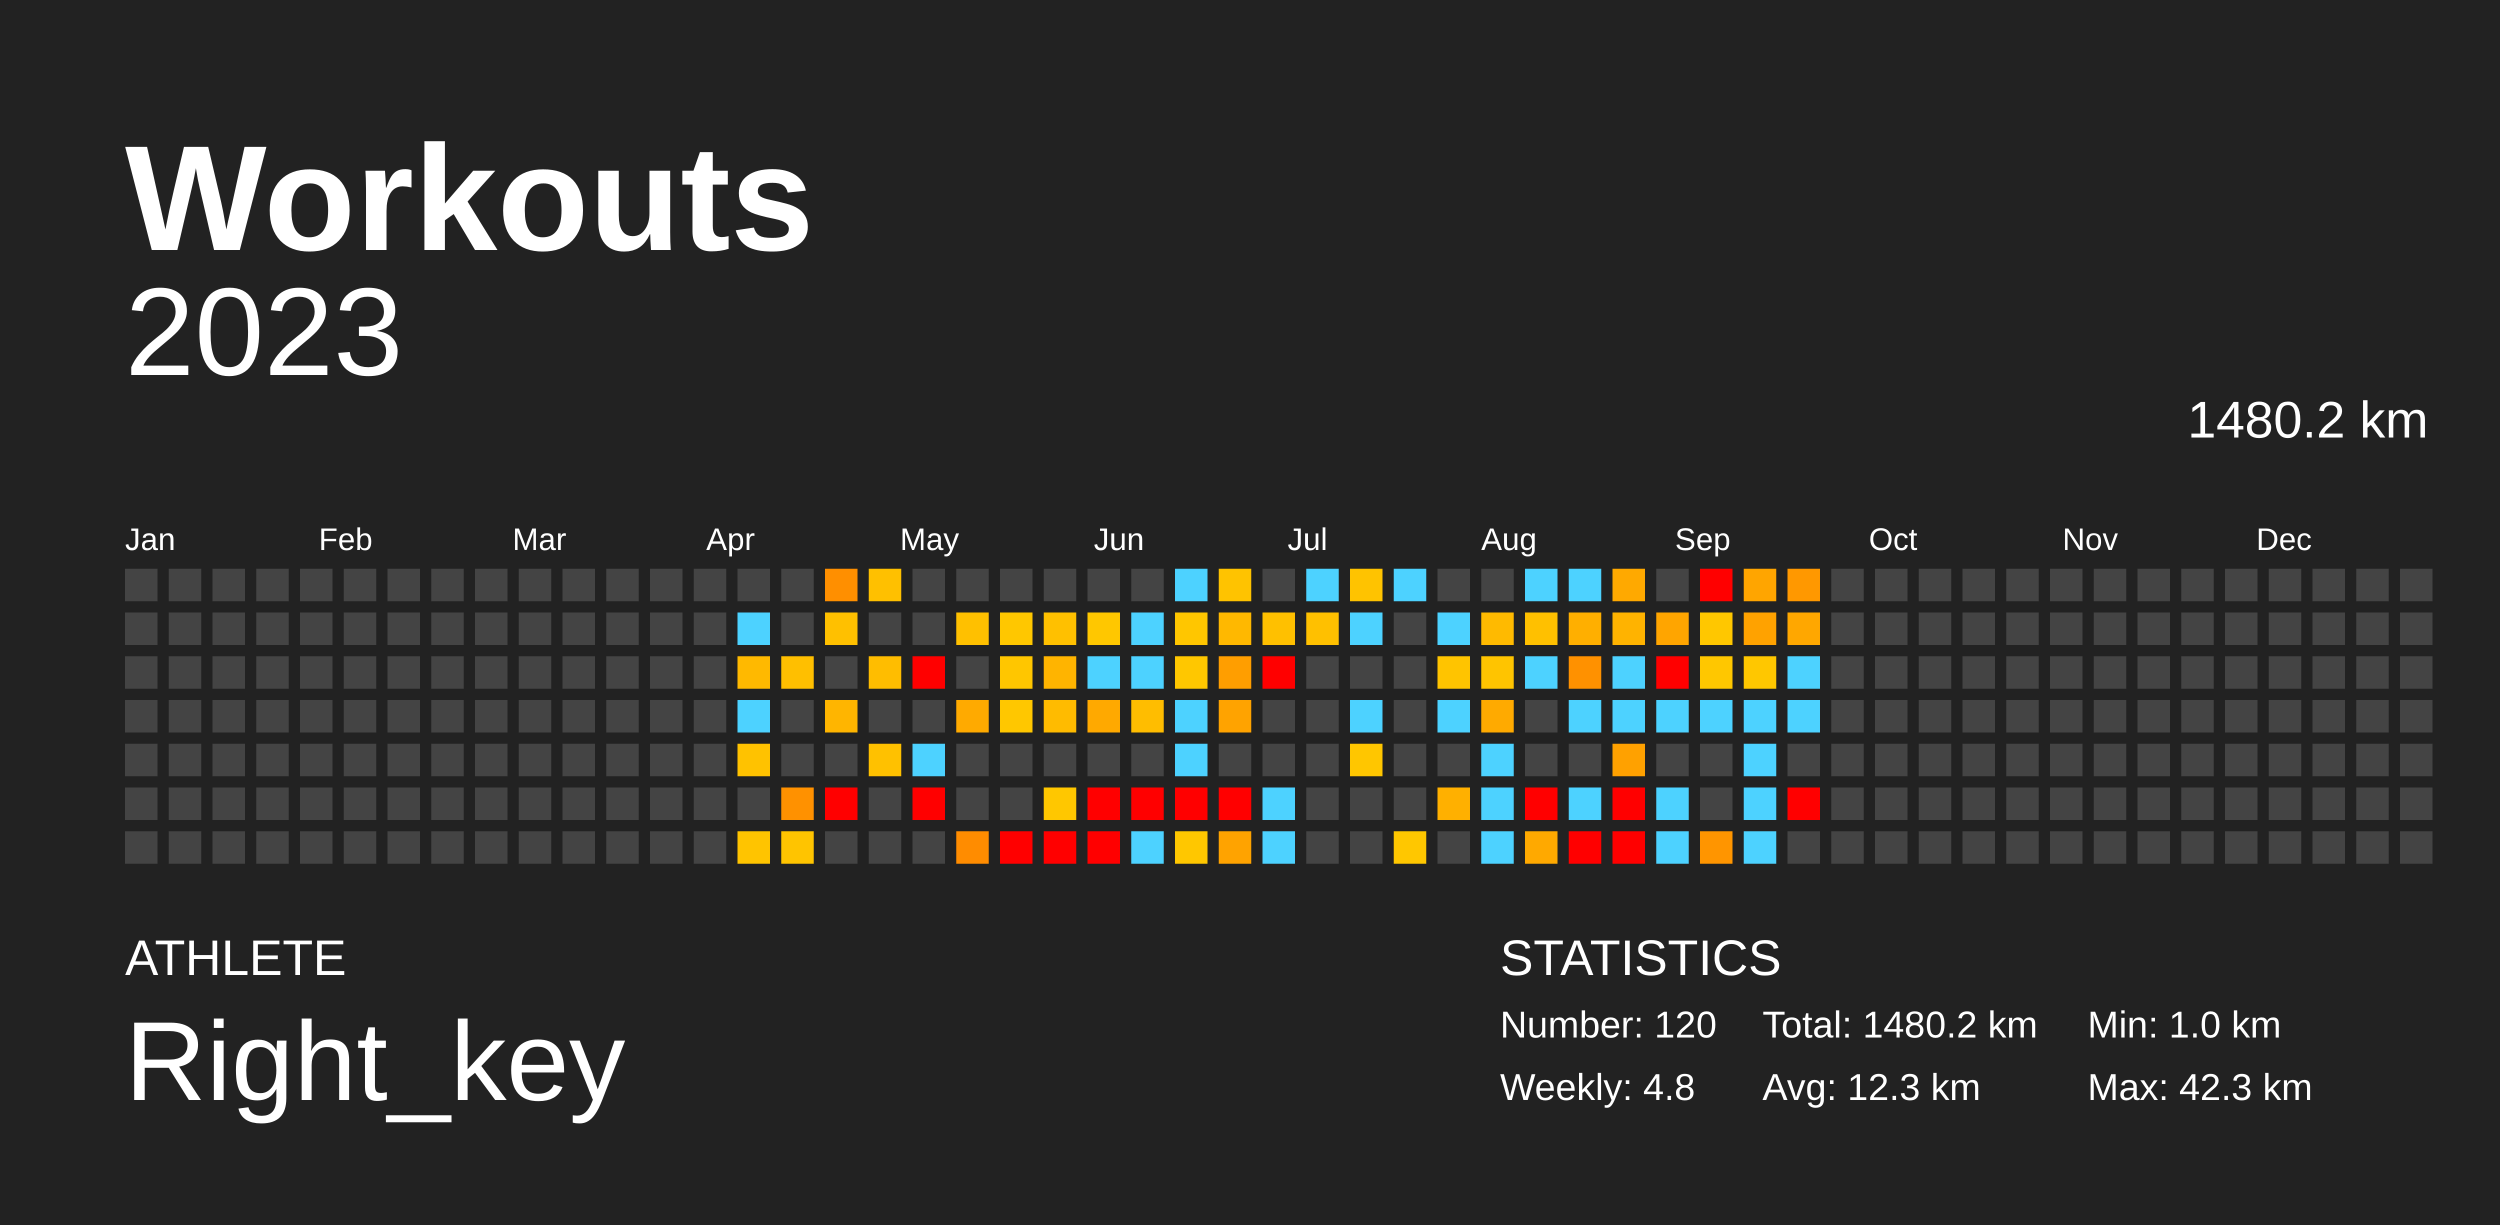
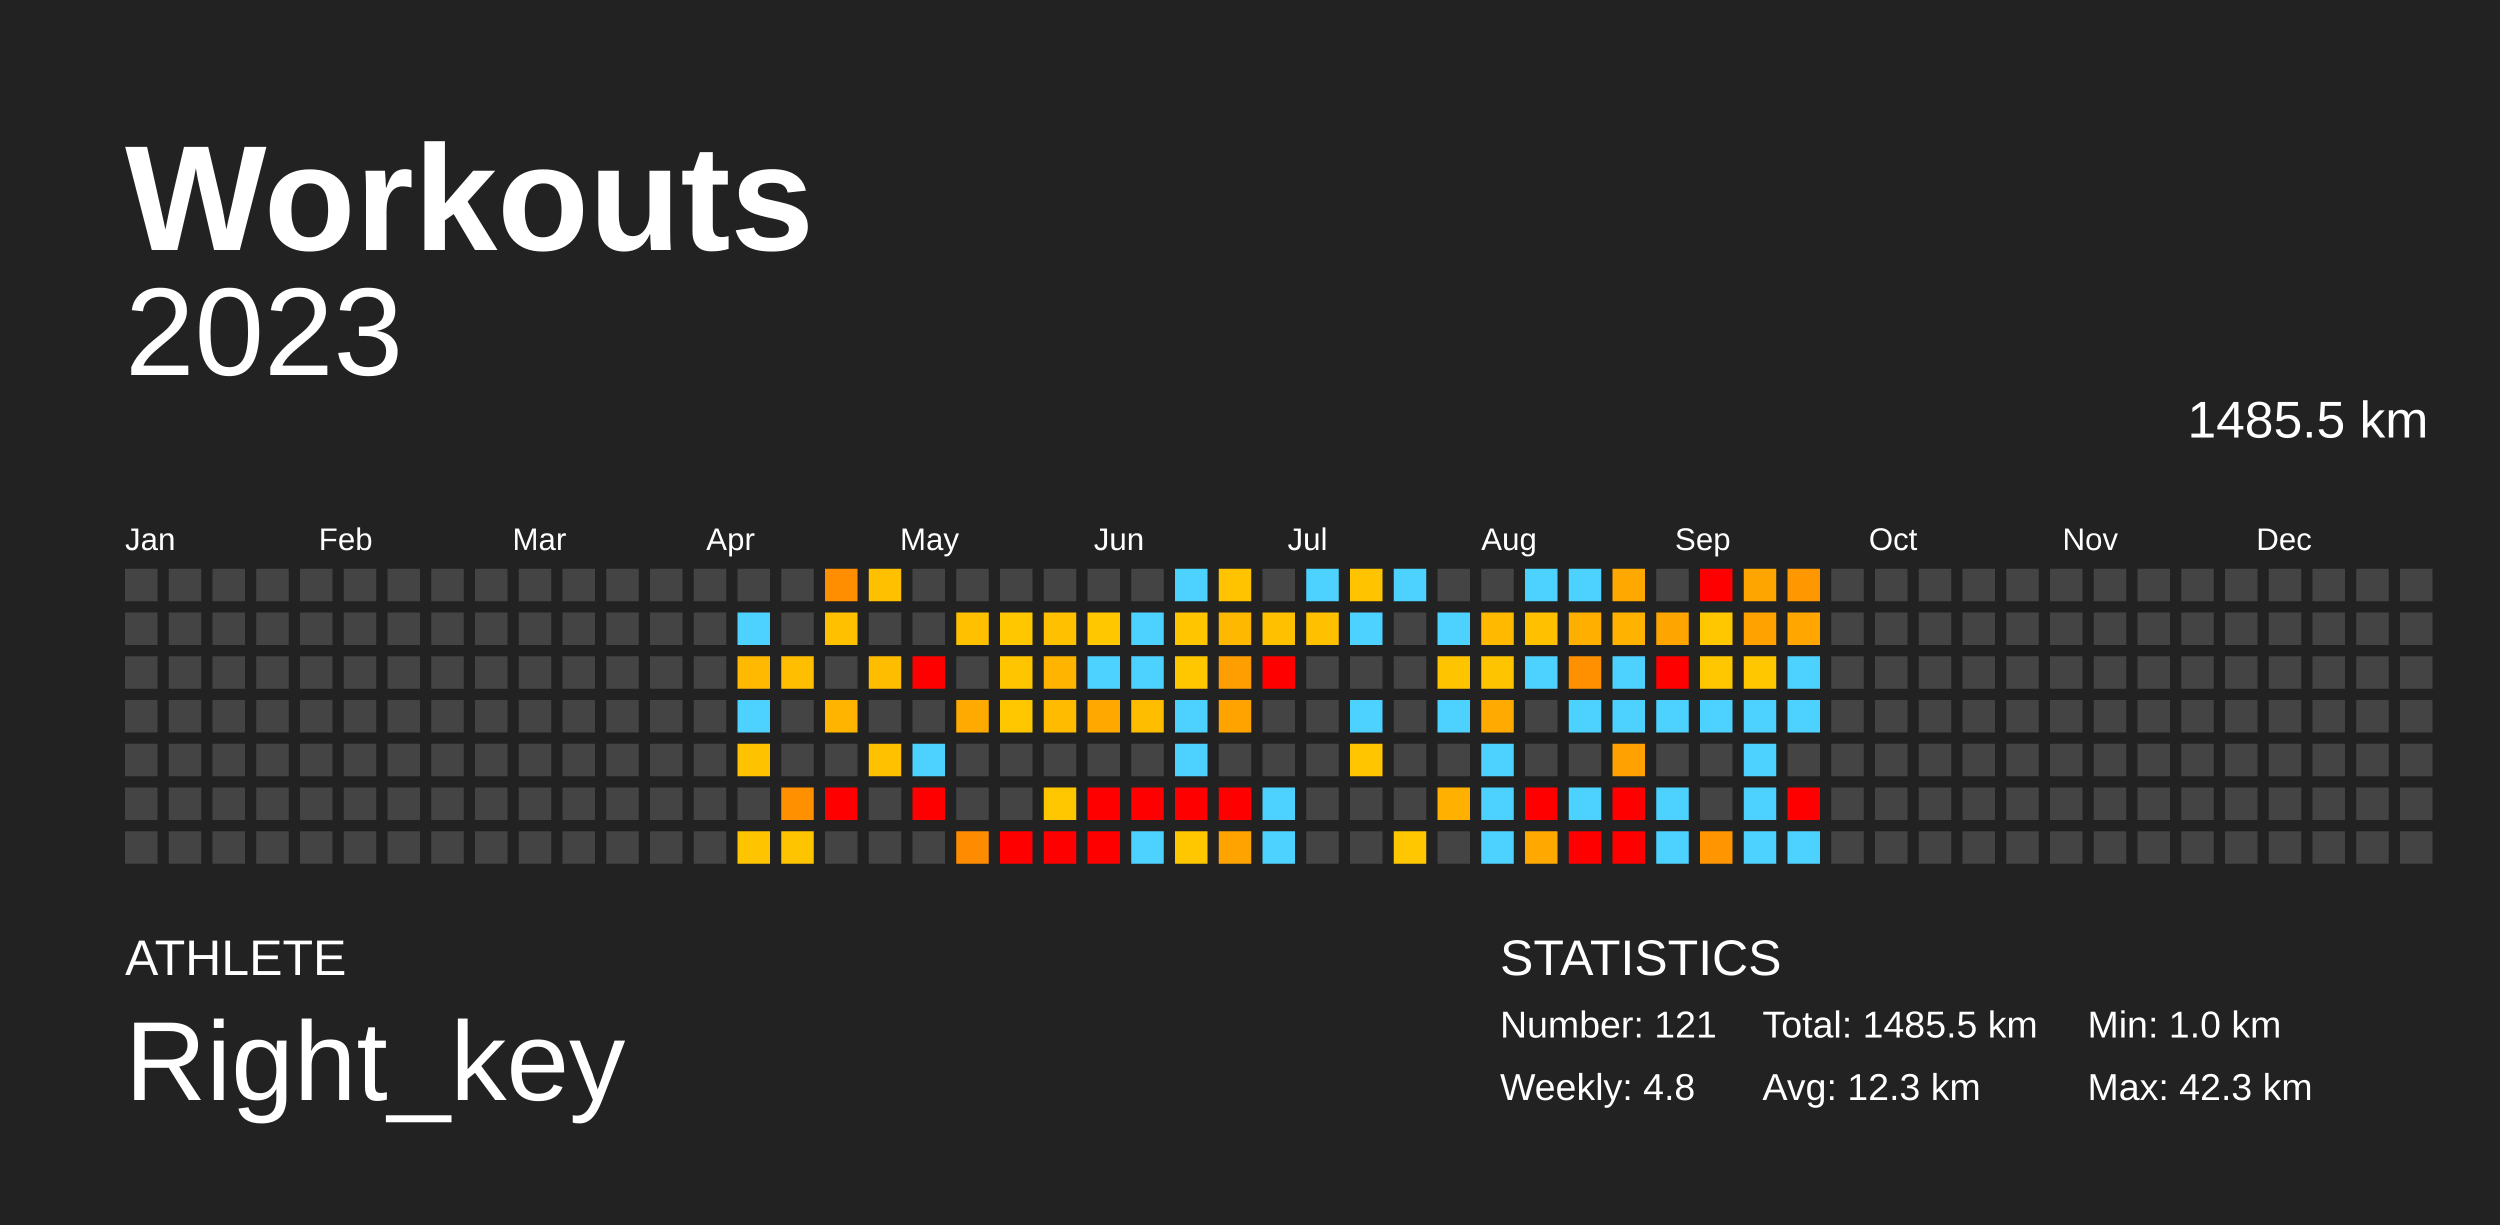
<svg xmlns="http://www.w3.org/2000/svg" baseProfile="full" height="98mm" version="1.1" viewBox="0,0,200,98" width="200mm">
  <defs />
  <rect fill="#222222" height="98" width="200" x="0" y="0" />
  <text fill="#FFFFFF" style="font-size:12px; font-family:Arial; font-weight:bold;" x="10" y="20">Workouts</text>
  <text fill="#FFFFFF" style="font-size:4px; font-family:Arial" x="10" y="78">ATHLETE</text>
  <text fill="#FFFFFF" style="font-size:9px; font-family:Arial" x="10" y="88">Right_key</text>
  <text fill="#FFFFFF" style="font-size:4px; font-family:Arial" x="120" y="78">STATISTICS</text>
-   <text fill="#FFFFFF" style="font-size:3px; font-family:Arial" x="120" y="83">Number: 120</text>
+   <text fill="#FFFFFF" style="font-size:3px; font-family:Arial" x="120" y="83">Number: 121</text>
  <text fill="#FFFFFF" style="font-size:3px; font-family:Arial" x="120" y="88">Weekly: 4.8</text>
-   <text fill="#FFFFFF" style="font-size:3px; font-family:Arial" x="141" y="83">Total: 1480.2 km</text>
+   <text fill="#FFFFFF" style="font-size:3px; font-family:Arial" x="141" y="83">Total: 1485.5 km</text>
  <text fill="#FFFFFF" style="font-size:3px; font-family:Arial" x="141" y="88">Avg: 12.3 km</text>
  <text fill="#FFFFFF" style="font-size:3px; font-family:Arial" x="167" y="83">Min: 1.0 km</text>
  <text fill="#FFFFFF" style="font-size:3px; font-family:Arial" x="167" y="88">Max: 42.3 km</text>
  <text alignment-baseline="hanging" fill="#FFFFFF" style="font-size:10.0px; font-family:Arial;" x="10" y="30">2023</text>
-   <text alignment-baseline="hanging" fill="#FFFFFF" style="font-size:4.125px; font-family:Arial;" x="175" y="35">1480.2 km</text>
+   <text alignment-baseline="hanging" fill="#FFFFFF" style="font-size:4.125px; font-family:Arial;" x="175" y="35">1485.5 km</text>
  <text fill="#FFFFFF" style="font-size:2.5px; font-family:Arial" x="10.0" y="44">Jan</text>
  <text fill="#FFFFFF" style="font-size:2.5px; font-family:Arial" x="25.5" y="44">Feb</text>
  <text fill="#FFFFFF" style="font-size:2.5px; font-family:Arial" x="41.0" y="44">Mar</text>
  <text fill="#FFFFFF" style="font-size:2.5px; font-family:Arial" x="56.5" y="44">Apr</text>
  <text fill="#FFFFFF" style="font-size:2.5px; font-family:Arial" x="72.0" y="44">May</text>
  <text fill="#FFFFFF" style="font-size:2.5px; font-family:Arial" x="87.5" y="44">Jun</text>
  <text fill="#FFFFFF" style="font-size:2.5px; font-family:Arial" x="103.0" y="44">Jul</text>
  <text fill="#FFFFFF" style="font-size:2.5px; font-family:Arial" x="118.5" y="44">Aug</text>
  <text fill="#FFFFFF" style="font-size:2.5px; font-family:Arial" x="134.0" y="44">Sep</text>
  <text fill="#FFFFFF" style="font-size:2.5px; font-family:Arial" x="149.5" y="44">Oct</text>
  <text fill="#FFFFFF" style="font-size:2.5px; font-family:Arial" x="165.0" y="44">Nov</text>
  <text fill="#FFFFFF" style="font-size:2.5px; font-family:Arial" x="180.5" y="44">Dec</text>
  <rect fill="#444444" height="2.6" width="2.6" x="10.0" y="45.5" />
  <rect fill="#444444" height="2.6" width="2.6" x="10.0" y="49.0" />
  <rect fill="#444444" height="2.6" width="2.6" x="10.0" y="52.5" />
  <rect fill="#444444" height="2.6" width="2.6" x="10.0" y="56.0" />
  <rect fill="#444444" height="2.6" width="2.6" x="10.0" y="59.5" />
  <rect fill="#444444" height="2.6" width="2.6" x="10.0" y="63.0" />
  <rect fill="#444444" height="2.6" width="2.6" x="10.0" y="66.5" />
  <rect fill="#444444" height="2.6" width="2.6" x="13.5" y="45.5" />
  <rect fill="#444444" height="2.6" width="2.6" x="13.5" y="49.0" />
  <rect fill="#444444" height="2.6" width="2.6" x="13.5" y="52.5" />
  <rect fill="#444444" height="2.6" width="2.6" x="13.5" y="56.0" />
  <rect fill="#444444" height="2.6" width="2.6" x="13.5" y="59.5" />
  <rect fill="#444444" height="2.6" width="2.6" x="13.5" y="63.0" />
  <rect fill="#444444" height="2.6" width="2.6" x="13.5" y="66.5" />
  <rect fill="#444444" height="2.6" width="2.6" x="17.0" y="45.5" />
  <rect fill="#444444" height="2.6" width="2.6" x="17.0" y="49.0" />
  <rect fill="#444444" height="2.6" width="2.6" x="17.0" y="52.5" />
  <rect fill="#444444" height="2.6" width="2.6" x="17.0" y="56.0" />
  <rect fill="#444444" height="2.6" width="2.6" x="17.0" y="59.5" />
  <rect fill="#444444" height="2.6" width="2.6" x="17.0" y="63.0" />
  <rect fill="#444444" height="2.6" width="2.6" x="17.0" y="66.5" />
  <rect fill="#444444" height="2.6" width="2.6" x="20.5" y="45.5" />
  <rect fill="#444444" height="2.6" width="2.6" x="20.5" y="49.0" />
  <rect fill="#444444" height="2.6" width="2.6" x="20.5" y="52.5" />
  <rect fill="#444444" height="2.6" width="2.6" x="20.5" y="56.0" />
  <rect fill="#444444" height="2.6" width="2.6" x="20.5" y="59.5" />
  <rect fill="#444444" height="2.6" width="2.6" x="20.5" y="63.0" />
  <rect fill="#444444" height="2.6" width="2.6" x="20.5" y="66.5" />
  <rect fill="#444444" height="2.6" width="2.6" x="24.0" y="45.5" />
  <rect fill="#444444" height="2.6" width="2.6" x="24.0" y="49.0" />
  <rect fill="#444444" height="2.6" width="2.6" x="24.0" y="52.5" />
  <rect fill="#444444" height="2.6" width="2.6" x="24.0" y="56.0" />
  <rect fill="#444444" height="2.6" width="2.6" x="24.0" y="59.5" />
  <rect fill="#444444" height="2.6" width="2.6" x="24.0" y="63.0" />
  <rect fill="#444444" height="2.6" width="2.6" x="24.0" y="66.5" />
  <rect fill="#444444" height="2.6" width="2.6" x="27.5" y="45.5" />
  <rect fill="#444444" height="2.6" width="2.6" x="27.5" y="49.0" />
  <rect fill="#444444" height="2.6" width="2.6" x="27.5" y="52.5" />
  <rect fill="#444444" height="2.6" width="2.6" x="27.5" y="56.0" />
  <rect fill="#444444" height="2.6" width="2.6" x="27.5" y="59.5" />
  <rect fill="#444444" height="2.6" width="2.6" x="27.5" y="63.0" />
  <rect fill="#444444" height="2.6" width="2.6" x="27.5" y="66.5" />
  <rect fill="#444444" height="2.6" width="2.6" x="31.0" y="45.5" />
  <rect fill="#444444" height="2.6" width="2.6" x="31.0" y="49.0" />
  <rect fill="#444444" height="2.6" width="2.6" x="31.0" y="52.5" />
  <rect fill="#444444" height="2.6" width="2.6" x="31.0" y="56.0" />
  <rect fill="#444444" height="2.6" width="2.6" x="31.0" y="59.5" />
  <rect fill="#444444" height="2.6" width="2.6" x="31.0" y="63.0" />
  <rect fill="#444444" height="2.6" width="2.6" x="31.0" y="66.5" />
  <rect fill="#444444" height="2.6" width="2.6" x="34.5" y="45.5" />
  <rect fill="#444444" height="2.6" width="2.6" x="34.5" y="49.0" />
  <rect fill="#444444" height="2.6" width="2.6" x="34.5" y="52.5" />
  <rect fill="#444444" height="2.6" width="2.6" x="34.5" y="56.0" />
  <rect fill="#444444" height="2.6" width="2.6" x="34.5" y="59.5" />
  <rect fill="#444444" height="2.6" width="2.6" x="34.5" y="63.0" />
  <rect fill="#444444" height="2.6" width="2.6" x="34.5" y="66.5" />
  <rect fill="#444444" height="2.6" width="2.6" x="38.0" y="45.5" />
  <rect fill="#444444" height="2.6" width="2.6" x="38.0" y="49.0" />
  <rect fill="#444444" height="2.6" width="2.6" x="38.0" y="52.5" />
  <rect fill="#444444" height="2.6" width="2.6" x="38.0" y="56.0" />
  <rect fill="#444444" height="2.6" width="2.6" x="38.0" y="59.5" />
  <rect fill="#444444" height="2.6" width="2.6" x="38.0" y="63.0" />
  <rect fill="#444444" height="2.6" width="2.6" x="38.0" y="66.5" />
  <rect fill="#444444" height="2.6" width="2.6" x="41.5" y="45.5" />
  <rect fill="#444444" height="2.6" width="2.6" x="41.5" y="49.0" />
  <rect fill="#444444" height="2.6" width="2.6" x="41.5" y="52.5" />
  <rect fill="#444444" height="2.6" width="2.6" x="41.5" y="56.0" />
  <rect fill="#444444" height="2.6" width="2.6" x="41.5" y="59.5" />
  <rect fill="#444444" height="2.6" width="2.6" x="41.5" y="63.0" />
  <rect fill="#444444" height="2.6" width="2.6" x="41.5" y="66.5" />
  <rect fill="#444444" height="2.6" width="2.6" x="45.0" y="45.5" />
  <rect fill="#444444" height="2.6" width="2.6" x="45.0" y="49.0" />
  <rect fill="#444444" height="2.6" width="2.6" x="45.0" y="52.5" />
  <rect fill="#444444" height="2.6" width="2.6" x="45.0" y="56.0" />
  <rect fill="#444444" height="2.6" width="2.6" x="45.0" y="59.5" />
  <rect fill="#444444" height="2.6" width="2.6" x="45.0" y="63.0" />
  <rect fill="#444444" height="2.6" width="2.6" x="45.0" y="66.5" />
  <rect fill="#444444" height="2.6" width="2.6" x="48.5" y="45.5" />
  <rect fill="#444444" height="2.6" width="2.6" x="48.5" y="49.0" />
  <rect fill="#444444" height="2.6" width="2.6" x="48.5" y="52.5" />
  <rect fill="#444444" height="2.6" width="2.6" x="48.5" y="56.0" />
  <rect fill="#444444" height="2.6" width="2.6" x="48.5" y="59.5" />
  <rect fill="#444444" height="2.6" width="2.6" x="48.5" y="63.0" />
  <rect fill="#444444" height="2.6" width="2.6" x="48.5" y="66.5" />
  <rect fill="#444444" height="2.6" width="2.6" x="52.0" y="45.5" />
  <rect fill="#444444" height="2.6" width="2.6" x="52.0" y="49.0" />
  <rect fill="#444444" height="2.6" width="2.6" x="52.0" y="52.5" />
  <rect fill="#444444" height="2.6" width="2.6" x="52.0" y="56.0" />
  <rect fill="#444444" height="2.6" width="2.6" x="52.0" y="59.5" />
  <rect fill="#444444" height="2.6" width="2.6" x="52.0" y="63.0" />
  <rect fill="#444444" height="2.6" width="2.6" x="52.0" y="66.5" />
  <rect fill="#444444" height="2.6" width="2.6" x="55.5" y="45.5" />
  <rect fill="#444444" height="2.6" width="2.6" x="55.5" y="49.0" />
  <rect fill="#444444" height="2.6" width="2.6" x="55.5" y="52.5" />
  <rect fill="#444444" height="2.6" width="2.6" x="55.5" y="56.0" />
  <rect fill="#444444" height="2.6" width="2.6" x="55.5" y="59.5" />
  <rect fill="#444444" height="2.6" width="2.6" x="55.5" y="63.0" />
  <rect fill="#444444" height="2.6" width="2.6" x="55.5" y="66.5" />
  <rect fill="#444444" height="2.6" width="2.6" x="59.0" y="45.5" />
  <rect fill="#4dd2ff" height="2.6" width="2.6" x="59.0" y="49.0" />
  <rect fill="#ffb900" height="2.6" width="2.6" x="59.0" y="52.5" />
  <rect fill="#4dd2ff" height="2.6" width="2.6" x="59.0" y="56.0" />
  <rect fill="#ffc200" height="2.6" width="2.6" x="59.0" y="59.5" />
  <rect fill="#444444" height="2.6" width="2.6" x="59.0" y="63.0" />
  <rect fill="#ffc400" height="2.6" width="2.6" x="59.0" y="66.5" />
  <rect fill="#444444" height="2.6" width="2.6" x="62.5" y="45.5" />
  <rect fill="#444444" height="2.6" width="2.6" x="62.5" y="49.0" />
  <rect fill="#ffbf00" height="2.6" width="2.6" x="62.5" y="52.5" />
  <rect fill="#444444" height="2.6" width="2.6" x="62.5" y="56.0" />
  <rect fill="#444444" height="2.6" width="2.6" x="62.5" y="59.5" />
  <rect fill="#ff9100" height="2.6" width="2.6" x="62.5" y="63.0" />
  <rect fill="#ffc400" height="2.6" width="2.6" x="62.5" y="66.5" />
  <rect fill="#ff8f00" height="2.6" width="2.6" x="66.0" y="45.5" />
  <rect fill="#ffc000" height="2.6" width="2.6" x="66.0" y="49.0" />
  <rect fill="#444444" height="2.6" width="2.6" x="66.0" y="52.5" />
  <rect fill="#ffb500" height="2.6" width="2.6" x="66.0" y="56.0" />
  <rect fill="#444444" height="2.6" width="2.6" x="66.0" y="59.5" />
  <rect fill="red" height="2.6" width="2.6" x="66.0" y="63.0" />
  <rect fill="#444444" height="2.6" width="2.6" x="66.0" y="66.5" />
  <rect fill="#ffc000" height="2.6" width="2.6" x="69.5" y="45.5" />
  <rect fill="#444444" height="2.6" width="2.6" x="69.5" y="49.0" />
  <rect fill="#ffbd00" height="2.6" width="2.6" x="69.5" y="52.5" />
  <rect fill="#444444" height="2.6" width="2.6" x="69.5" y="56.0" />
  <rect fill="#ffc100" height="2.6" width="2.6" x="69.5" y="59.5" />
  <rect fill="#444444" height="2.6" width="2.6" x="69.5" y="63.0" />
  <rect fill="#444444" height="2.6" width="2.6" x="69.5" y="66.5" />
  <rect fill="#444444" height="2.6" width="2.6" x="73.0" y="45.5" />
  <rect fill="#444444" height="2.6" width="2.6" x="73.0" y="49.0" />
  <rect fill="red" height="2.6" width="2.6" x="73.0" y="52.5" />
  <rect fill="#444444" height="2.6" width="2.6" x="73.0" y="56.0" />
  <rect fill="#4dd2ff" height="2.6" width="2.6" x="73.0" y="59.5" />
  <rect fill="red" height="2.6" width="2.6" x="73.0" y="63.0" />
  <rect fill="#444444" height="2.6" width="2.6" x="73.0" y="66.5" />
  <rect fill="#444444" height="2.6" width="2.6" x="76.5" y="45.5" />
  <rect fill="#ffc000" height="2.6" width="2.6" x="76.5" y="49.0" />
  <rect fill="#444444" height="2.6" width="2.6" x="76.5" y="52.5" />
  <rect fill="#ffaa00" height="2.6" width="2.6" x="76.5" y="56.0" />
  <rect fill="#444444" height="2.6" width="2.6" x="76.5" y="59.5" />
  <rect fill="#444444" height="2.6" width="2.6" x="76.5" y="63.0" />
  <rect fill="#ff8c00" height="2.6" width="2.6" x="76.5" y="66.5" />
  <rect fill="#444444" height="2.6" width="2.6" x="80.0" y="45.5" />
  <rect fill="#ffc700" height="2.6" width="2.6" x="80.0" y="49.0" />
  <rect fill="#ffc600" height="2.6" width="2.6" x="80.0" y="52.5" />
  <rect fill="#ffc700" height="2.6" width="2.6" x="80.0" y="56.0" />
  <rect fill="#444444" height="2.6" width="2.6" x="80.0" y="59.5" />
  <rect fill="#444444" height="2.6" width="2.6" x="80.0" y="63.0" />
  <rect fill="red" height="2.6" width="2.6" x="80.0" y="66.5" />
  <rect fill="#444444" height="2.6" width="2.6" x="83.5" y="45.5" />
  <rect fill="#ffc000" height="2.6" width="2.6" x="83.5" y="49.0" />
  <rect fill="#ffb400" height="2.6" width="2.6" x="83.5" y="52.5" />
  <rect fill="#ffbb00" height="2.6" width="2.6" x="83.5" y="56.0" />
  <rect fill="#444444" height="2.6" width="2.6" x="83.5" y="59.5" />
  <rect fill="#ffc700" height="2.6" width="2.6" x="83.5" y="63.0" />
  <rect fill="red" height="2.6" width="2.6" x="83.5" y="66.5" />
  <rect fill="#444444" height="2.6" width="2.6" x="87.0" y="45.5" />
  <rect fill="#ffc700" height="2.6" width="2.6" x="87.0" y="49.0" />
  <rect fill="#4dd2ff" height="2.6" width="2.6" x="87.0" y="52.5" />
  <rect fill="#ffa900" height="2.6" width="2.6" x="87.0" y="56.0" />
  <rect fill="#444444" height="2.6" width="2.6" x="87.0" y="59.5" />
  <rect fill="red" height="2.6" width="2.6" x="87.0" y="63.0" />
  <rect fill="red" height="2.6" width="2.6" x="87.0" y="66.5" />
  <rect fill="#444444" height="2.6" width="2.6" x="90.5" y="45.5" />
  <rect fill="#4dd2ff" height="2.6" width="2.6" x="90.5" y="49.0" />
  <rect fill="#4dd2ff" height="2.6" width="2.6" x="90.5" y="52.5" />
  <rect fill="#ffbd00" height="2.6" width="2.6" x="90.5" y="56.0" />
  <rect fill="#444444" height="2.6" width="2.6" x="90.5" y="59.5" />
  <rect fill="red" height="2.6" width="2.6" x="90.5" y="63.0" />
  <rect fill="#4dd2ff" height="2.6" width="2.6" x="90.5" y="66.5" />
  <rect fill="#4dd2ff" height="2.6" width="2.6" x="94.0" y="45.5" />
  <rect fill="#ffc600" height="2.6" width="2.6" x="94.0" y="49.0" />
  <rect fill="#ffc700" height="2.6" width="2.6" x="94.0" y="52.5" />
  <rect fill="#4dd2ff" height="2.6" width="2.6" x="94.0" y="56.0" />
  <rect fill="#4dd2ff" height="2.6" width="2.6" x="94.0" y="59.5" />
  <rect fill="red" height="2.6" width="2.6" x="94.0" y="63.0" />
  <rect fill="#ffc700" height="2.6" width="2.6" x="94.0" y="66.5" />
  <rect fill="#ffc300" height="2.6" width="2.6" x="97.5" y="45.5" />
  <rect fill="#ffb800" height="2.6" width="2.6" x="97.5" y="49.0" />
  <rect fill="#ff9e00" height="2.6" width="2.6" x="97.5" y="52.5" />
  <rect fill="#ffa300" height="2.6" width="2.6" x="97.5" y="56.0" />
  <rect fill="#444444" height="2.6" width="2.6" x="97.5" y="59.5" />
  <rect fill="red" height="2.6" width="2.6" x="97.5" y="63.0" />
  <rect fill="#ffa300" height="2.6" width="2.6" x="97.5" y="66.5" />
  <rect fill="#444444" height="2.6" width="2.6" x="101.0" y="45.5" />
  <rect fill="#ffc000" height="2.6" width="2.6" x="101.0" y="49.0" />
  <rect fill="red" height="2.6" width="2.6" x="101.0" y="52.5" />
  <rect fill="#444444" height="2.6" width="2.6" x="101.0" y="56.0" />
  <rect fill="#444444" height="2.6" width="2.6" x="101.0" y="59.5" />
  <rect fill="#4dd2ff" height="2.6" width="2.6" x="101.0" y="63.0" />
  <rect fill="#4dd2ff" height="2.6" width="2.6" x="101.0" y="66.5" />
  <rect fill="#4dd2ff" height="2.6" width="2.6" x="104.5" y="45.5" />
  <rect fill="#ffc000" height="2.6" width="2.6" x="104.5" y="49.0" />
  <rect fill="#444444" height="2.6" width="2.6" x="104.5" y="52.5" />
  <rect fill="#444444" height="2.6" width="2.6" x="104.5" y="56.0" />
  <rect fill="#444444" height="2.6" width="2.6" x="104.5" y="59.5" />
  <rect fill="#444444" height="2.6" width="2.6" x="104.5" y="63.0" />
  <rect fill="#444444" height="2.6" width="2.6" x="104.5" y="66.5" />
  <rect fill="#ffc300" height="2.6" width="2.6" x="108.0" y="45.5" />
  <rect fill="#4dd2ff" height="2.6" width="2.6" x="108.0" y="49.0" />
  <rect fill="#444444" height="2.6" width="2.6" x="108.0" y="52.5" />
  <rect fill="#4dd2ff" height="2.6" width="2.6" x="108.0" y="56.0" />
  <rect fill="#ffc600" height="2.6" width="2.6" x="108.0" y="59.5" />
  <rect fill="#444444" height="2.6" width="2.6" x="108.0" y="63.0" />
  <rect fill="#444444" height="2.6" width="2.6" x="108.0" y="66.5" />
  <rect fill="#4dd2ff" height="2.6" width="2.6" x="111.5" y="45.5" />
  <rect fill="#444444" height="2.6" width="2.6" x="111.5" y="49.0" />
  <rect fill="#444444" height="2.6" width="2.6" x="111.5" y="52.5" />
  <rect fill="#444444" height="2.6" width="2.6" x="111.5" y="56.0" />
  <rect fill="#444444" height="2.6" width="2.6" x="111.5" y="59.5" />
  <rect fill="#444444" height="2.6" width="2.6" x="111.5" y="63.0" />
  <rect fill="#ffc700" height="2.6" width="2.6" x="111.5" y="66.5" />
  <rect fill="#444444" height="2.6" width="2.6" x="115.0" y="45.5" />
  <rect fill="#4dd2ff" height="2.6" width="2.6" x="115.0" y="49.0" />
  <rect fill="#ffc400" height="2.6" width="2.6" x="115.0" y="52.5" />
  <rect fill="#4dd2ff" height="2.6" width="2.6" x="115.0" y="56.0" />
  <rect fill="#444444" height="2.6" width="2.6" x="115.0" y="59.5" />
  <rect fill="#ffb000" height="2.6" width="2.6" x="115.0" y="63.0" />
  <rect fill="#444444" height="2.6" width="2.6" x="115.0" y="66.5" />
  <rect fill="#444444" height="2.6" width="2.6" x="118.5" y="45.5" />
  <rect fill="#ffba00" height="2.6" width="2.6" x="118.5" y="49.0" />
  <rect fill="#ffc400" height="2.6" width="2.6" x="118.5" y="52.5" />
  <rect fill="#ffaa00" height="2.6" width="2.6" x="118.5" y="56.0" />
  <rect fill="#4dd2ff" height="2.6" width="2.6" x="118.5" y="59.5" />
  <rect fill="#4dd2ff" height="2.6" width="2.6" x="118.5" y="63.0" />
  <rect fill="#4dd2ff" height="2.6" width="2.6" x="118.5" y="66.5" />
  <rect fill="#4dd2ff" height="2.6" width="2.6" x="122.0" y="45.5" />
  <rect fill="#ffc000" height="2.6" width="2.6" x="122.0" y="49.0" />
  <rect fill="#4dd2ff" height="2.6" width="2.6" x="122.0" y="52.5" />
  <rect fill="#444444" height="2.6" width="2.6" x="122.0" y="56.0" />
  <rect fill="#444444" height="2.6" width="2.6" x="122.0" y="59.5" />
  <rect fill="red" height="2.6" width="2.6" x="122.0" y="63.0" />
  <rect fill="#ffa900" height="2.6" width="2.6" x="122.0" y="66.5" />
  <rect fill="#4dd2ff" height="2.6" width="2.6" x="125.5" y="45.5" />
  <rect fill="#ffaf00" height="2.6" width="2.6" x="125.5" y="49.0" />
  <rect fill="#ff9100" height="2.6" width="2.6" x="125.5" y="52.5" />
  <rect fill="#4dd2ff" height="2.6" width="2.6" x="125.5" y="56.0" />
  <rect fill="#444444" height="2.6" width="2.6" x="125.5" y="59.5" />
  <rect fill="#4dd2ff" height="2.6" width="2.6" x="125.5" y="63.0" />
  <rect fill="red" height="2.6" width="2.6" x="125.5" y="66.5" />
  <rect fill="#ffa900" height="2.6" width="2.6" x="129.0" y="45.5" />
  <rect fill="#ffb300" height="2.6" width="2.6" x="129.0" y="49.0" />
  <rect fill="#4dd2ff" height="2.6" width="2.6" x="129.0" y="52.5" />
  <rect fill="#4dd2ff" height="2.6" width="2.6" x="129.0" y="56.0" />
  <rect fill="#ffa100" height="2.6" width="2.6" x="129.0" y="59.5" />
  <rect fill="red" height="2.6" width="2.6" x="129.0" y="63.0" />
  <rect fill="red" height="2.6" width="2.6" x="129.0" y="66.5" />
  <rect fill="#444444" height="2.6" width="2.6" x="132.5" y="45.5" />
  <rect fill="#ffa500" height="2.6" width="2.6" x="132.5" y="49.0" />
  <rect fill="red" height="2.6" width="2.6" x="132.5" y="52.5" />
  <rect fill="#4dd2ff" height="2.6" width="2.6" x="132.5" y="56.0" />
  <rect fill="#444444" height="2.6" width="2.6" x="132.5" y="59.5" />
  <rect fill="#4dd2ff" height="2.6" width="2.6" x="132.5" y="63.0" />
  <rect fill="#4dd2ff" height="2.6" width="2.6" x="132.5" y="66.5" />
  <rect fill="red" height="2.6" width="2.6" x="136.0" y="45.5" />
  <rect fill="#ffc700" height="2.6" width="2.6" x="136.0" y="49.0" />
  <rect fill="#ffc700" height="2.6" width="2.6" x="136.0" y="52.5" />
  <rect fill="#4dd2ff" height="2.6" width="2.6" x="136.0" y="56.0" />
  <rect fill="#444444" height="2.6" width="2.6" x="136.0" y="59.5" />
  <rect fill="#444444" height="2.6" width="2.6" x="136.0" y="63.0" />
  <rect fill="#ff9500" height="2.6" width="2.6" x="136.0" y="66.5" />
  <rect fill="#ffa500" height="2.6" width="2.6" x="139.5" y="45.5" />
  <rect fill="#ffa200" height="2.6" width="2.6" x="139.5" y="49.0" />
  <rect fill="#ffc700" height="2.6" width="2.6" x="139.5" y="52.5" />
  <rect fill="#4dd2ff" height="2.6" width="2.6" x="139.5" y="56.0" />
  <rect fill="#4dd2ff" height="2.6" width="2.6" x="139.5" y="59.5" />
  <rect fill="#4dd2ff" height="2.6" width="2.6" x="139.5" y="63.0" />
  <rect fill="#4dd2ff" height="2.6" width="2.6" x="139.5" y="66.5" />
  <rect fill="#ff9800" height="2.6" width="2.6" x="143.0" y="45.5" />
  <rect fill="#ffa700" height="2.6" width="2.6" x="143.0" y="49.0" />
  <rect fill="#4dd2ff" height="2.6" width="2.6" x="143.0" y="52.5" />
  <rect fill="#4dd2ff" height="2.6" width="2.6" x="143.0" y="56.0" />
  <rect fill="#444444" height="2.6" width="2.6" x="143.0" y="59.5" />
  <rect fill="red" height="2.6" width="2.6" x="143.0" y="63.0" />
-   <rect fill="#444444" height="2.6" width="2.6" x="143.0" y="66.5" />
+   <rect fill="#4dd2ff" height="2.6" width="2.6" x="143.0" y="66.5" />
  <rect fill="#444444" height="2.6" width="2.6" x="146.5" y="45.5" />
  <rect fill="#444444" height="2.6" width="2.6" x="146.5" y="49.0" />
  <rect fill="#444444" height="2.6" width="2.6" x="146.5" y="52.5" />
  <rect fill="#444444" height="2.6" width="2.6" x="146.5" y="56.0" />
  <rect fill="#444444" height="2.6" width="2.6" x="146.5" y="59.5" />
  <rect fill="#444444" height="2.6" width="2.6" x="146.5" y="63.0" />
  <rect fill="#444444" height="2.6" width="2.6" x="146.5" y="66.5" />
  <rect fill="#444444" height="2.6" width="2.6" x="150.0" y="45.5" />
  <rect fill="#444444" height="2.6" width="2.6" x="150.0" y="49.0" />
  <rect fill="#444444" height="2.6" width="2.6" x="150.0" y="52.5" />
  <rect fill="#444444" height="2.6" width="2.6" x="150.0" y="56.0" />
  <rect fill="#444444" height="2.6" width="2.6" x="150.0" y="59.5" />
  <rect fill="#444444" height="2.6" width="2.6" x="150.0" y="63.0" />
  <rect fill="#444444" height="2.6" width="2.6" x="150.0" y="66.5" />
  <rect fill="#444444" height="2.6" width="2.6" x="153.5" y="45.5" />
  <rect fill="#444444" height="2.6" width="2.6" x="153.5" y="49.0" />
  <rect fill="#444444" height="2.6" width="2.6" x="153.5" y="52.5" />
  <rect fill="#444444" height="2.6" width="2.6" x="153.5" y="56.0" />
  <rect fill="#444444" height="2.6" width="2.6" x="153.5" y="59.5" />
  <rect fill="#444444" height="2.6" width="2.6" x="153.5" y="63.0" />
  <rect fill="#444444" height="2.6" width="2.6" x="153.5" y="66.5" />
  <rect fill="#444444" height="2.6" width="2.6" x="157.0" y="45.5" />
  <rect fill="#444444" height="2.6" width="2.6" x="157.0" y="49.0" />
  <rect fill="#444444" height="2.6" width="2.6" x="157.0" y="52.5" />
  <rect fill="#444444" height="2.6" width="2.6" x="157.0" y="56.0" />
  <rect fill="#444444" height="2.6" width="2.6" x="157.0" y="59.5" />
  <rect fill="#444444" height="2.6" width="2.6" x="157.0" y="63.0" />
  <rect fill="#444444" height="2.6" width="2.6" x="157.0" y="66.5" />
  <rect fill="#444444" height="2.6" width="2.6" x="160.5" y="45.5" />
  <rect fill="#444444" height="2.6" width="2.6" x="160.5" y="49.0" />
  <rect fill="#444444" height="2.6" width="2.6" x="160.5" y="52.5" />
  <rect fill="#444444" height="2.6" width="2.6" x="160.5" y="56.0" />
  <rect fill="#444444" height="2.6" width="2.6" x="160.5" y="59.5" />
  <rect fill="#444444" height="2.6" width="2.6" x="160.5" y="63.0" />
  <rect fill="#444444" height="2.6" width="2.6" x="160.5" y="66.5" />
  <rect fill="#444444" height="2.6" width="2.6" x="164.0" y="45.5" />
  <rect fill="#444444" height="2.6" width="2.6" x="164.0" y="49.0" />
  <rect fill="#444444" height="2.6" width="2.6" x="164.0" y="52.5" />
  <rect fill="#444444" height="2.6" width="2.6" x="164.0" y="56.0" />
  <rect fill="#444444" height="2.6" width="2.6" x="164.0" y="59.5" />
  <rect fill="#444444" height="2.6" width="2.6" x="164.0" y="63.0" />
  <rect fill="#444444" height="2.6" width="2.6" x="164.0" y="66.5" />
  <rect fill="#444444" height="2.6" width="2.6" x="167.5" y="45.5" />
  <rect fill="#444444" height="2.6" width="2.6" x="167.5" y="49.0" />
  <rect fill="#444444" height="2.6" width="2.6" x="167.5" y="52.5" />
  <rect fill="#444444" height="2.6" width="2.6" x="167.5" y="56.0" />
  <rect fill="#444444" height="2.6" width="2.6" x="167.5" y="59.5" />
  <rect fill="#444444" height="2.6" width="2.6" x="167.5" y="63.0" />
  <rect fill="#444444" height="2.6" width="2.6" x="167.5" y="66.5" />
  <rect fill="#444444" height="2.6" width="2.6" x="171.0" y="45.5" />
  <rect fill="#444444" height="2.6" width="2.6" x="171.0" y="49.0" />
  <rect fill="#444444" height="2.6" width="2.6" x="171.0" y="52.5" />
  <rect fill="#444444" height="2.6" width="2.6" x="171.0" y="56.0" />
  <rect fill="#444444" height="2.6" width="2.6" x="171.0" y="59.5" />
  <rect fill="#444444" height="2.6" width="2.6" x="171.0" y="63.0" />
  <rect fill="#444444" height="2.6" width="2.6" x="171.0" y="66.5" />
  <rect fill="#444444" height="2.6" width="2.6" x="174.5" y="45.5" />
  <rect fill="#444444" height="2.6" width="2.6" x="174.5" y="49.0" />
  <rect fill="#444444" height="2.6" width="2.6" x="174.5" y="52.5" />
  <rect fill="#444444" height="2.6" width="2.6" x="174.5" y="56.0" />
  <rect fill="#444444" height="2.6" width="2.6" x="174.5" y="59.5" />
  <rect fill="#444444" height="2.6" width="2.6" x="174.5" y="63.0" />
  <rect fill="#444444" height="2.6" width="2.6" x="174.5" y="66.5" />
  <rect fill="#444444" height="2.6" width="2.6" x="178.0" y="45.5" />
  <rect fill="#444444" height="2.6" width="2.6" x="178.0" y="49.0" />
  <rect fill="#444444" height="2.6" width="2.6" x="178.0" y="52.5" />
  <rect fill="#444444" height="2.6" width="2.6" x="178.0" y="56.0" />
  <rect fill="#444444" height="2.6" width="2.6" x="178.0" y="59.5" />
  <rect fill="#444444" height="2.6" width="2.6" x="178.0" y="63.0" />
  <rect fill="#444444" height="2.6" width="2.6" x="178.0" y="66.5" />
  <rect fill="#444444" height="2.6" width="2.6" x="181.5" y="45.5" />
  <rect fill="#444444" height="2.6" width="2.6" x="181.5" y="49.0" />
  <rect fill="#444444" height="2.6" width="2.6" x="181.5" y="52.5" />
  <rect fill="#444444" height="2.6" width="2.6" x="181.5" y="56.0" />
  <rect fill="#444444" height="2.6" width="2.6" x="181.5" y="59.5" />
  <rect fill="#444444" height="2.6" width="2.6" x="181.5" y="63.0" />
  <rect fill="#444444" height="2.6" width="2.6" x="181.5" y="66.5" />
  <rect fill="#444444" height="2.6" width="2.6" x="185.0" y="45.5" />
  <rect fill="#444444" height="2.6" width="2.6" x="185.0" y="49.0" />
  <rect fill="#444444" height="2.6" width="2.6" x="185.0" y="52.5" />
  <rect fill="#444444" height="2.6" width="2.6" x="185.0" y="56.0" />
  <rect fill="#444444" height="2.6" width="2.6" x="185.0" y="59.5" />
  <rect fill="#444444" height="2.6" width="2.6" x="185.0" y="63.0" />
  <rect fill="#444444" height="2.6" width="2.6" x="185.0" y="66.5" />
  <rect fill="#444444" height="2.6" width="2.6" x="188.5" y="45.5" />
  <rect fill="#444444" height="2.6" width="2.6" x="188.5" y="49.0" />
  <rect fill="#444444" height="2.6" width="2.6" x="188.5" y="52.5" />
  <rect fill="#444444" height="2.6" width="2.6" x="188.5" y="56.0" />
  <rect fill="#444444" height="2.6" width="2.6" x="188.5" y="59.5" />
  <rect fill="#444444" height="2.6" width="2.6" x="188.5" y="63.0" />
  <rect fill="#444444" height="2.6" width="2.6" x="188.5" y="66.5" />
  <rect fill="#444444" height="2.6" width="2.6" x="192.0" y="45.5" />
  <rect fill="#444444" height="2.6" width="2.6" x="192.0" y="49.0" />
  <rect fill="#444444" height="2.6" width="2.6" x="192.0" y="52.5" />
  <rect fill="#444444" height="2.6" width="2.6" x="192.0" y="56.0" />
  <rect fill="#444444" height="2.6" width="2.6" x="192.0" y="59.5" />
  <rect fill="#444444" height="2.6" width="2.6" x="192.0" y="63.0" />
  <rect fill="#444444" height="2.6" width="2.6" x="192.0" y="66.5" />
</svg>
